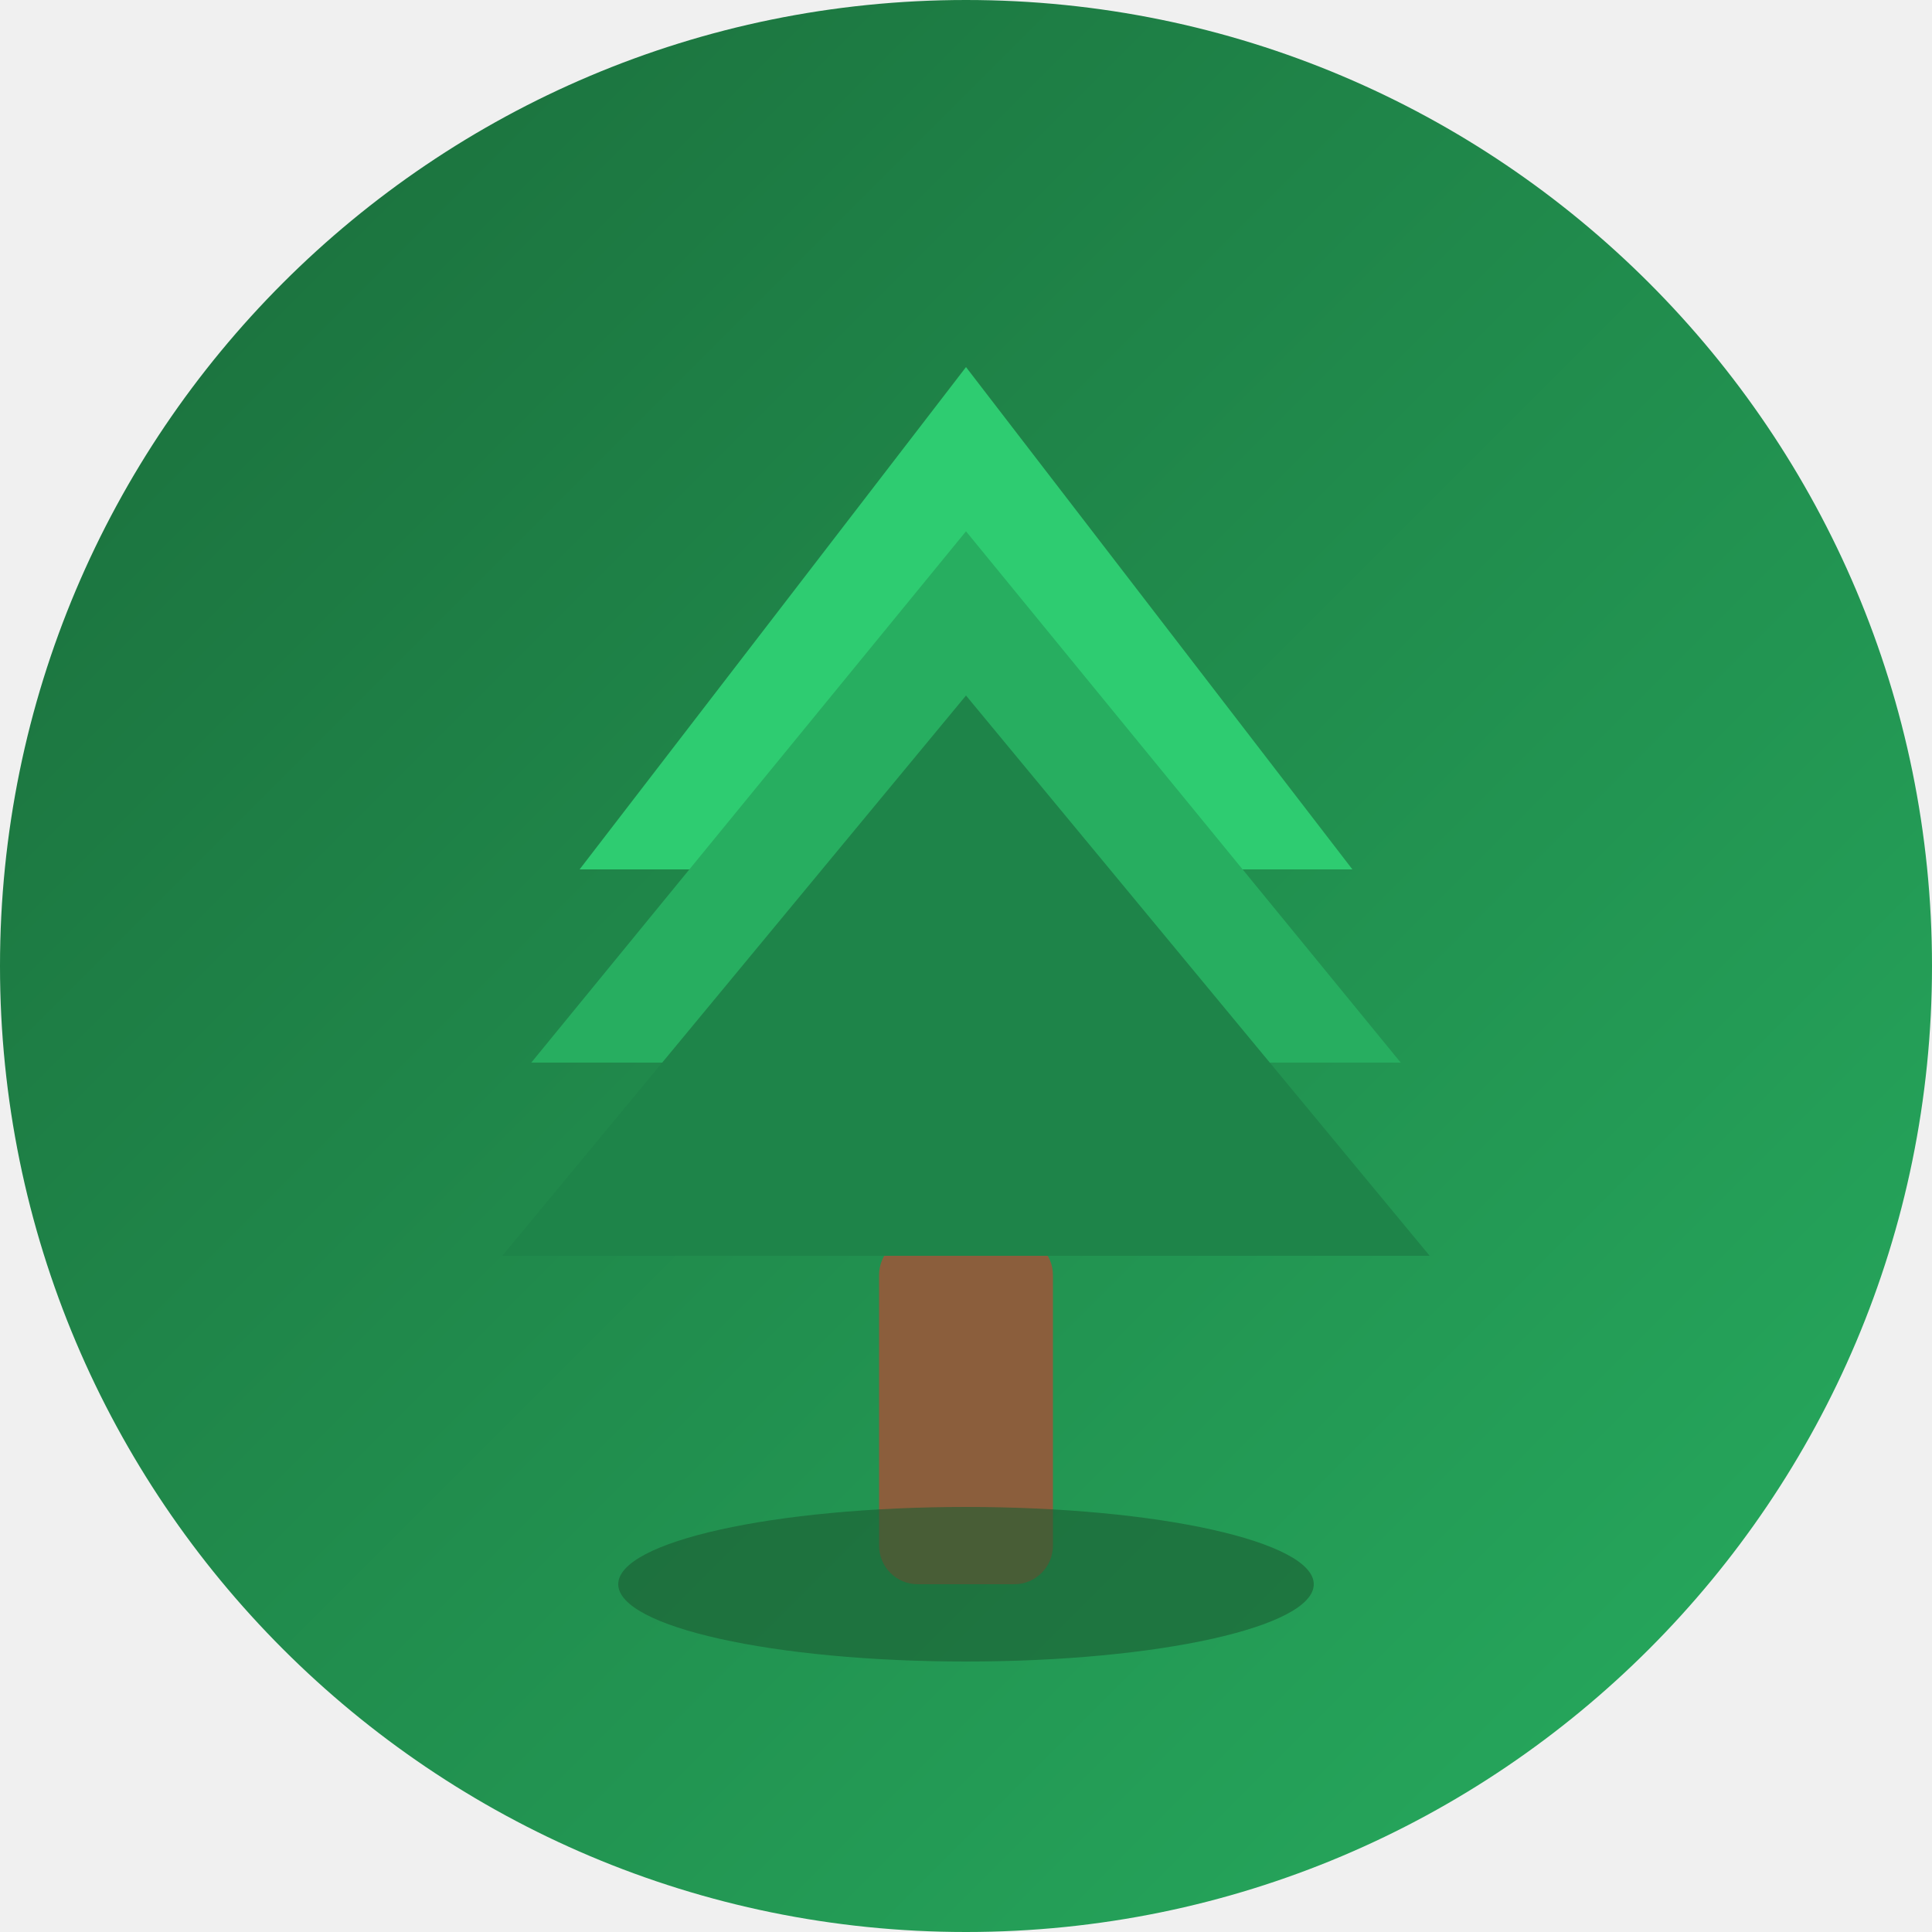
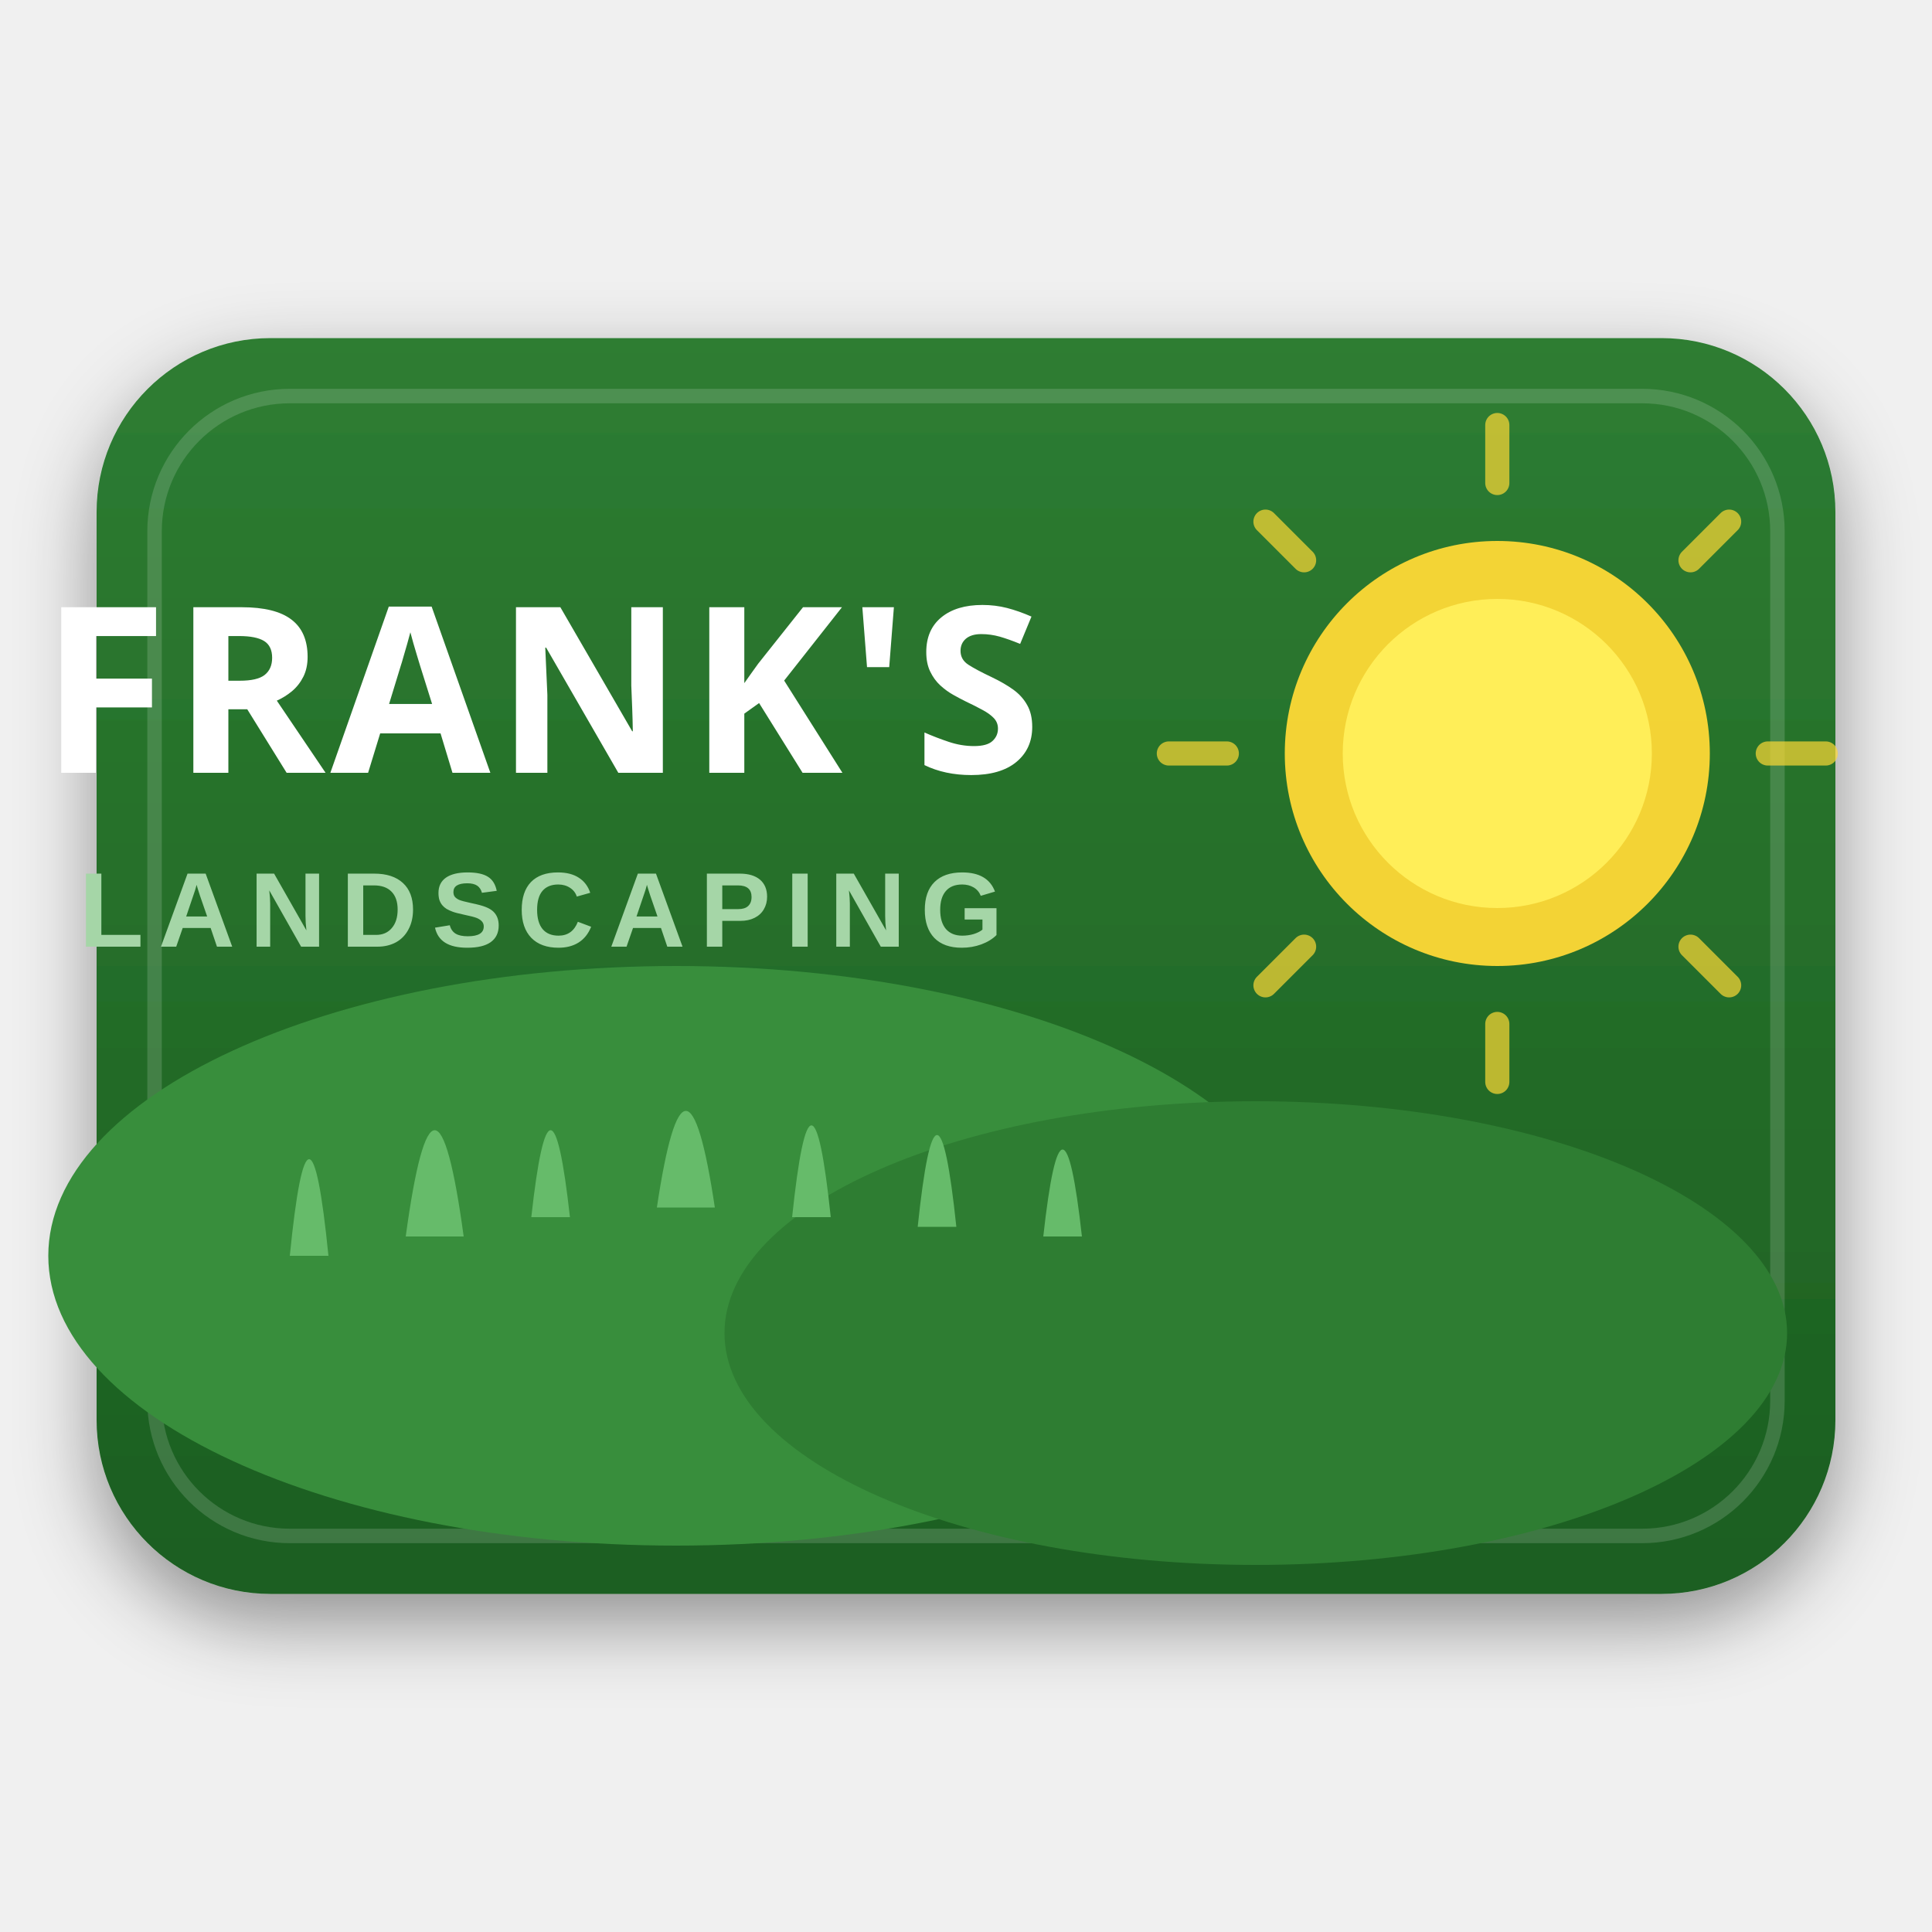
<svg xmlns="http://www.w3.org/2000/svg" viewBox="0 0 200 200" width="200" height="200">
  <defs>
-     <linearGradient id="g2" x1="0%" y1="0%" x2="100%" y2="100%">
-       <stop offset="0%" style="stop-color:#1a6b3a" />
-       <stop offset="100%" style="stop-color:#27ae60" />
+     <filter id="fs">
+       <feDropShadow dx="0" dy="3" stdDeviation="4" flood-color="#00000066" />
+     </filter>
+     <linearGradient id="fg1" x1="0%" y1="0%" x2="0%" y2="100%">
+       <stop offset="0%" style="stop-color:#2E7D32" />
+       <stop offset="100%" style="stop-color:#1B5E20" />
+     </linearGradient>
+     <linearGradient id="fg2" x1="0%" y1="0%" x2="0%" y2="100%">
+       <stop offset="0%" style="stop-color:#43A047" />
+       <stop offset="100%" style="stop-color:#2E7D32" />
    </linearGradient>
  </defs>
-   <circle cx="100" cy="100" r="100" fill="url(#g2)" />
-   <rect x="91" y="128" width="18" height="36" rx="4" fill="#8B5E3C" />
-   <polygon points="100,38 140,90 60,90" fill="#2ecc71" />
-   <polygon points="100,55 145,110 55,110" fill="#27ae60" />
-   <polygon points="100,72 148,130 52,130" fill="#1e8449" />
-   <ellipse cx="100" cy="164" rx="36" ry="8" fill="#1a5c32" opacity="0.6" />
+   <rect x="10" y="35" width="180" height="130" rx="18" fill="url(#fg1)" filter="url(#fs)" />
+   <rect x="16" y="41" width="168" height="118" rx="14" fill="none" stroke="rgba(255,255,255,0.15)" stroke-width="1.5" />
+   <circle cx="155" cy="78" r="22" fill="#FDD835" opacity="0.95" />
+   <circle cx="155" cy="78" r="16" fill="#FFEE58" />
+   <g stroke="#FDD835" stroke-width="2.5" stroke-linecap="round" opacity="0.7">
+     <line x1="155" y1="50" x2="155" y2="44" />
+     <line x1="155" y1="106" x2="155" y2="112" />
+     <line x1="127" y1="78" x2="121" y2="78" />
+     <line x1="183" y1="78" x2="189" y2="78" />
+     <line x1="135" y1="58" x2="131" y2="54" />
+     <line x1="175" y1="98" x2="179" y2="102" />
+     <line x1="175" y1="58" x2="179" y2="54" />
+     <line x1="135" y1="98" x2="131" y2="102" />
+   </g>
+   <ellipse cx="70" cy="130" rx="65" ry="30" fill="#388E3C" />
+   <ellipse cx="130" cy="138" rx="55" ry="24" fill="#2E7D32" />
+   <g fill="#66BB6A">
+     <path d="M30,130 Q32,110 34,130Z" />
+     <path d="M42,128 Q45,106 48,128Z" />
+     <path d="M55,126 Q57,108 59,126Z" />
+     <path d="M68,125 Q71,105 74,125Z" />
+     <path d="M82,126 Q84,107 86,126Z" />
+     <path d="M95,127 Q97,108 99,127Z" />
+     <path d="M108,128 Q110,110 112,128Z" />
+   </g>
+   <text x="56" y="80" font-family="Arial Black,sans-serif" font-size="24" font-weight="900" fill="white" text-anchor="middle" letter-spacing="0.5">FRANK'S</text>
+   <text x="56" y="98" font-family="Arial,sans-serif" font-size="11" font-weight="700" fill="#A5D6A7" text-anchor="middle" letter-spacing="1.5">LANDSCAPING</text>
</svg>
